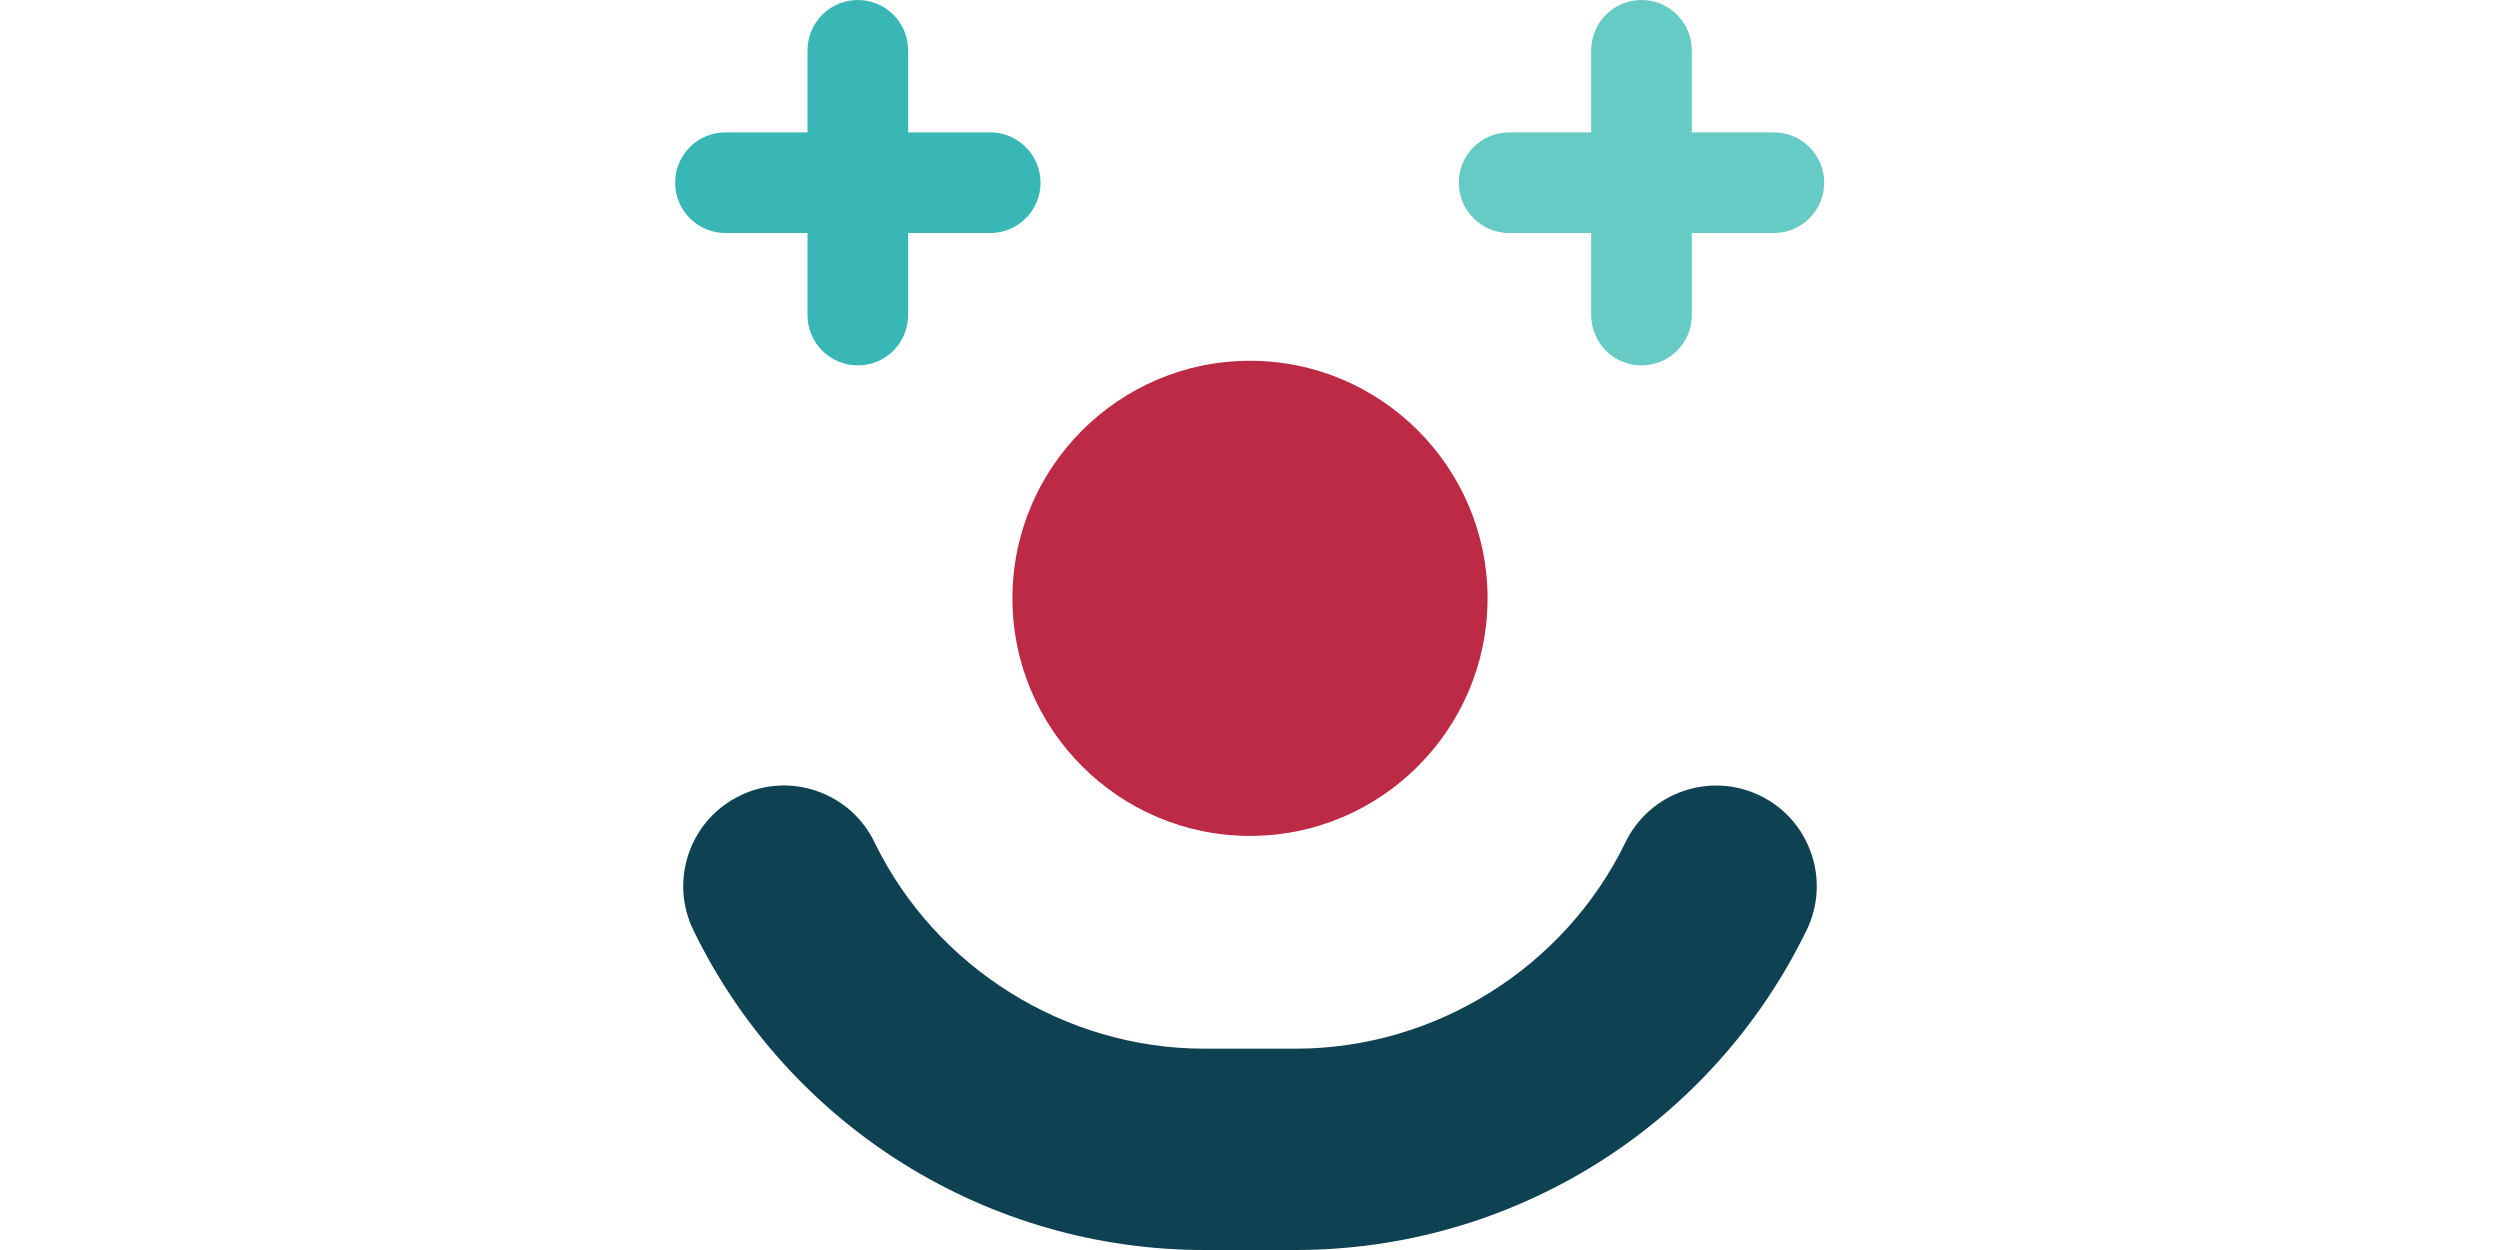
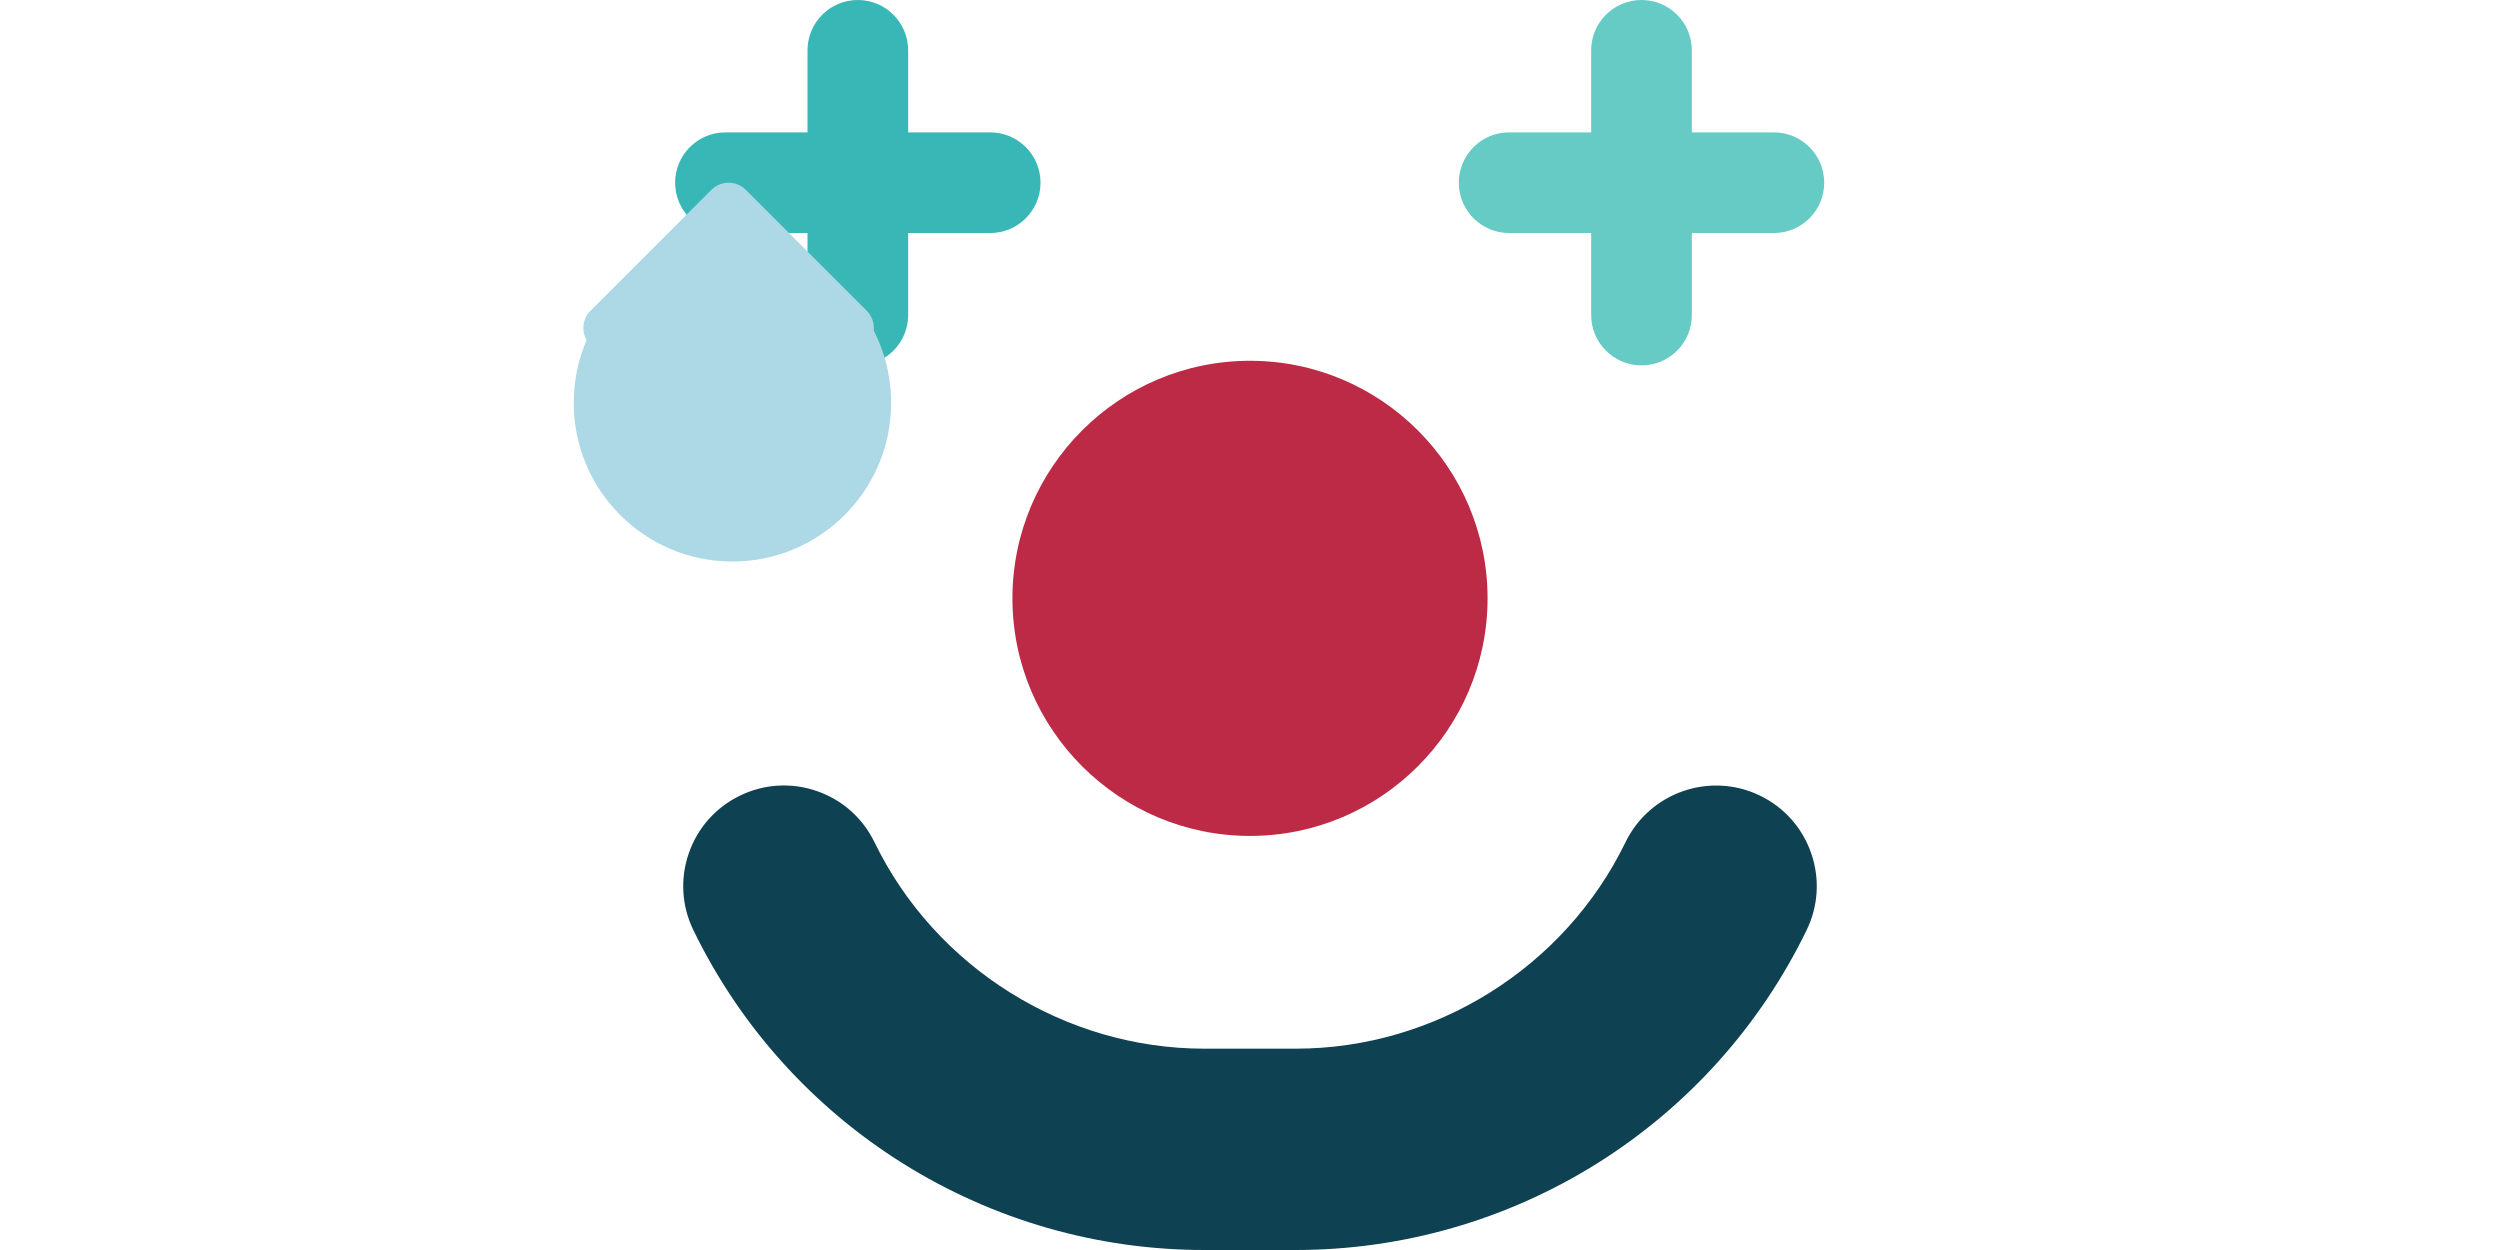
<svg xmlns="http://www.w3.org/2000/svg" height="200px" width="400px" version="1.1" id="Layer_1" viewBox="0 0 512 512" xml:space="preserve">
-   <path style="fill:#BC2A46; cursor:pointer" d="M256,147.777c-53.656,0-97.308,43.652-97.308,97.308s43.652,97.308,97.308,97.308  s97.308-43.652,97.308-97.308S309.656,147.777,256,147.777z" />
+   <path id="nas" style="fill:#BC2A46; cursor:pointer" d="M256,147.777c-53.656,0-97.308,43.652-97.308,97.308s43.652,97.308,97.308,97.308  s97.308-43.652,97.308-97.308S309.656,147.777,256,147.777z" />
  <path style="fill:#39B7B6;" d="M149.584,54.218h-33.601V20.616C115.983,9.23,106.753,0,95.367,0S74.751,9.23,74.751,20.616v33.602  H41.149c-11.385,0-20.616,9.23-20.616,20.616s9.23,20.616,20.616,20.616h33.602v33.601c0,11.385,9.23,20.616,20.616,20.616  c11.385,0,20.616-9.23,20.616-20.616V95.45h33.601c11.385,0,20.616-9.23,20.616-20.616S160.971,54.218,149.584,54.218z" />
  <path style="fill:#66CBC4;" d="M470.577,54.218h-33.601V20.616C436.976,9.23,427.746,0,416.361,0  c-11.385,0-20.616,9.23-20.616,20.616v33.602h-33.602c-11.385,0-20.616,9.23-20.616,20.616s9.23,20.616,20.616,20.616h33.602v33.601  c0,11.385,9.23,20.616,20.616,20.616c11.385,0,20.616-9.23,20.616-20.616V95.45h33.601c11.385,0,20.616-9.23,20.616-20.616  S481.963,54.218,470.577,54.218z" />
  <path style="fill:#0E4151;" d="M485.865,349.497c-3.602-10.408-11.042-18.791-20.951-23.602  c-20.449-9.93-45.169-1.373-55.099,19.072c-24.956,51.375-77.988,84.57-135.104,84.57h-37.423  c-57.115,0-110.147-33.196-135.105-84.571c-4.813-9.907-13.195-17.345-23.601-20.947c-10.41-3.604-21.598-2.937-31.501,1.877  c-9.907,4.812-17.346,13.194-20.948,23.601c-3.601,10.408-2.936,21.597,1.877,31.501c19.098,39.32,48.778,72.36,85.828,95.551  C150.888,499.741,193.577,512,237.286,512h37.423c43.711,0,86.398-12.26,123.449-35.451c37.049-23.191,66.729-56.232,85.828-95.55  C488.802,371.092,489.467,359.905,485.865,349.497z" />
+   <rect x="80" y="20" width="90" height="90" rx="10" ry="10" rotate="45" transform="rotate(45)" fill="lightblue" />
+   <circle cx="44" cy="165" r="65" fill="lightblue" />
</svg>
